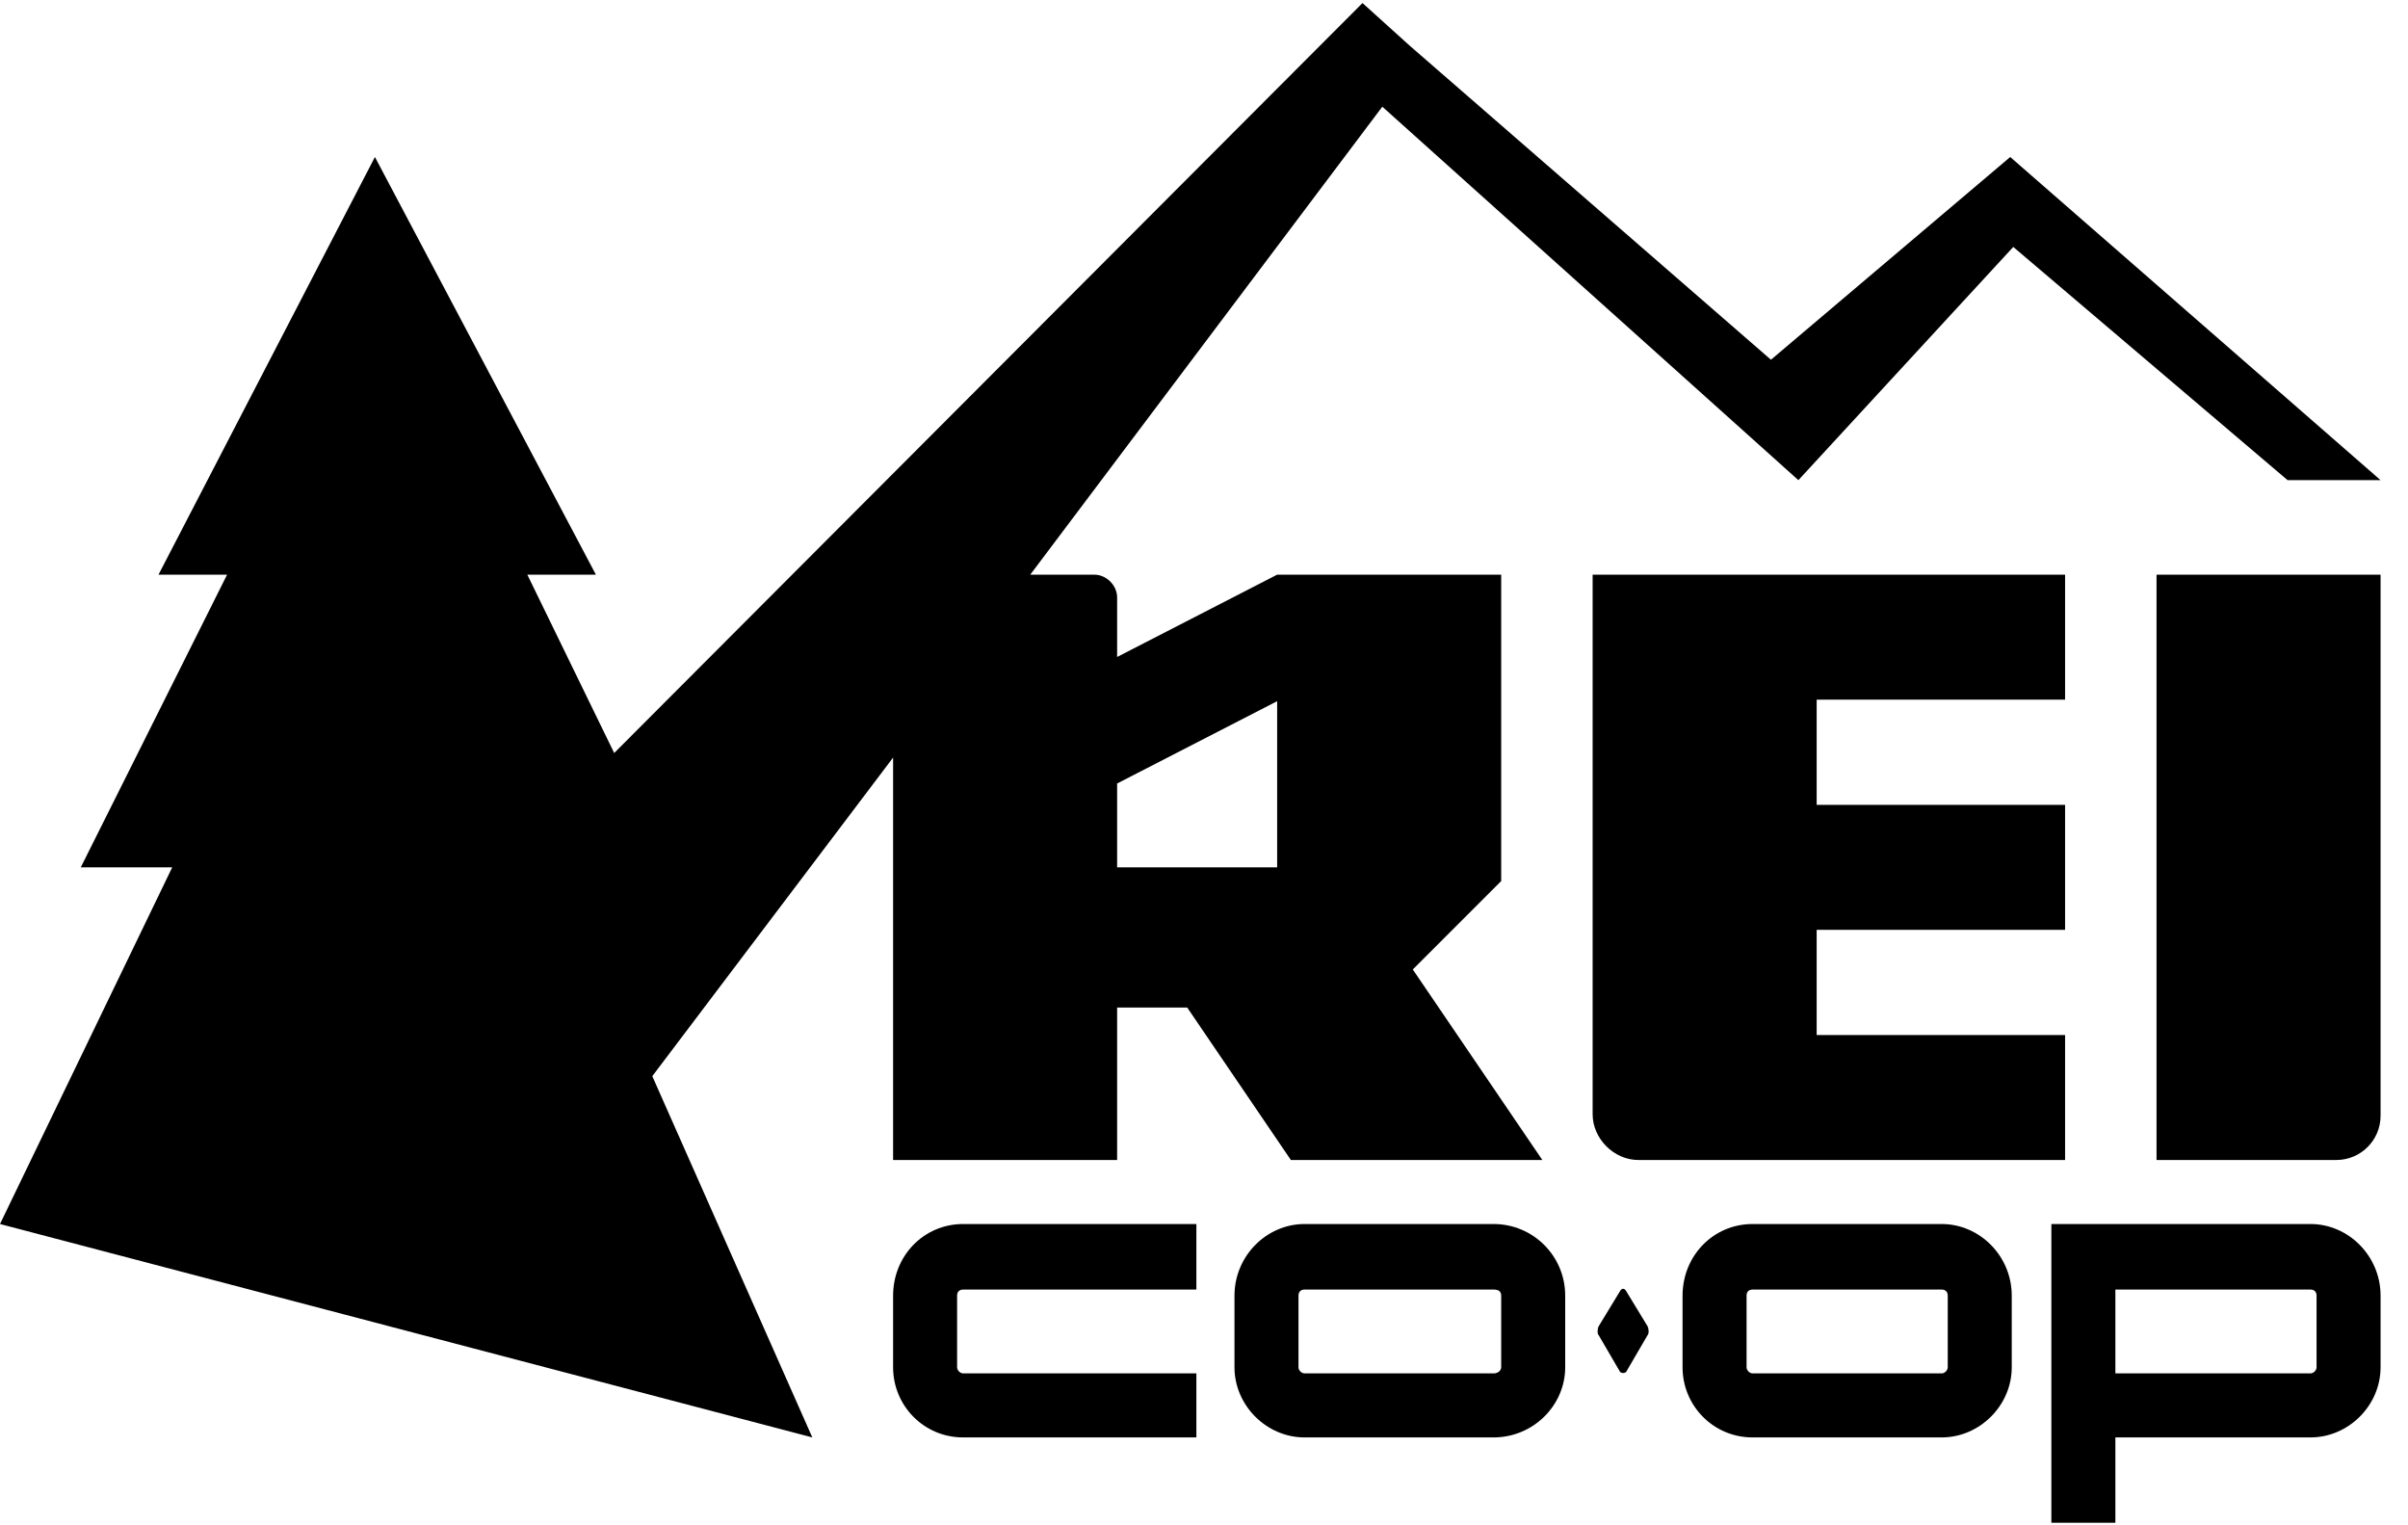
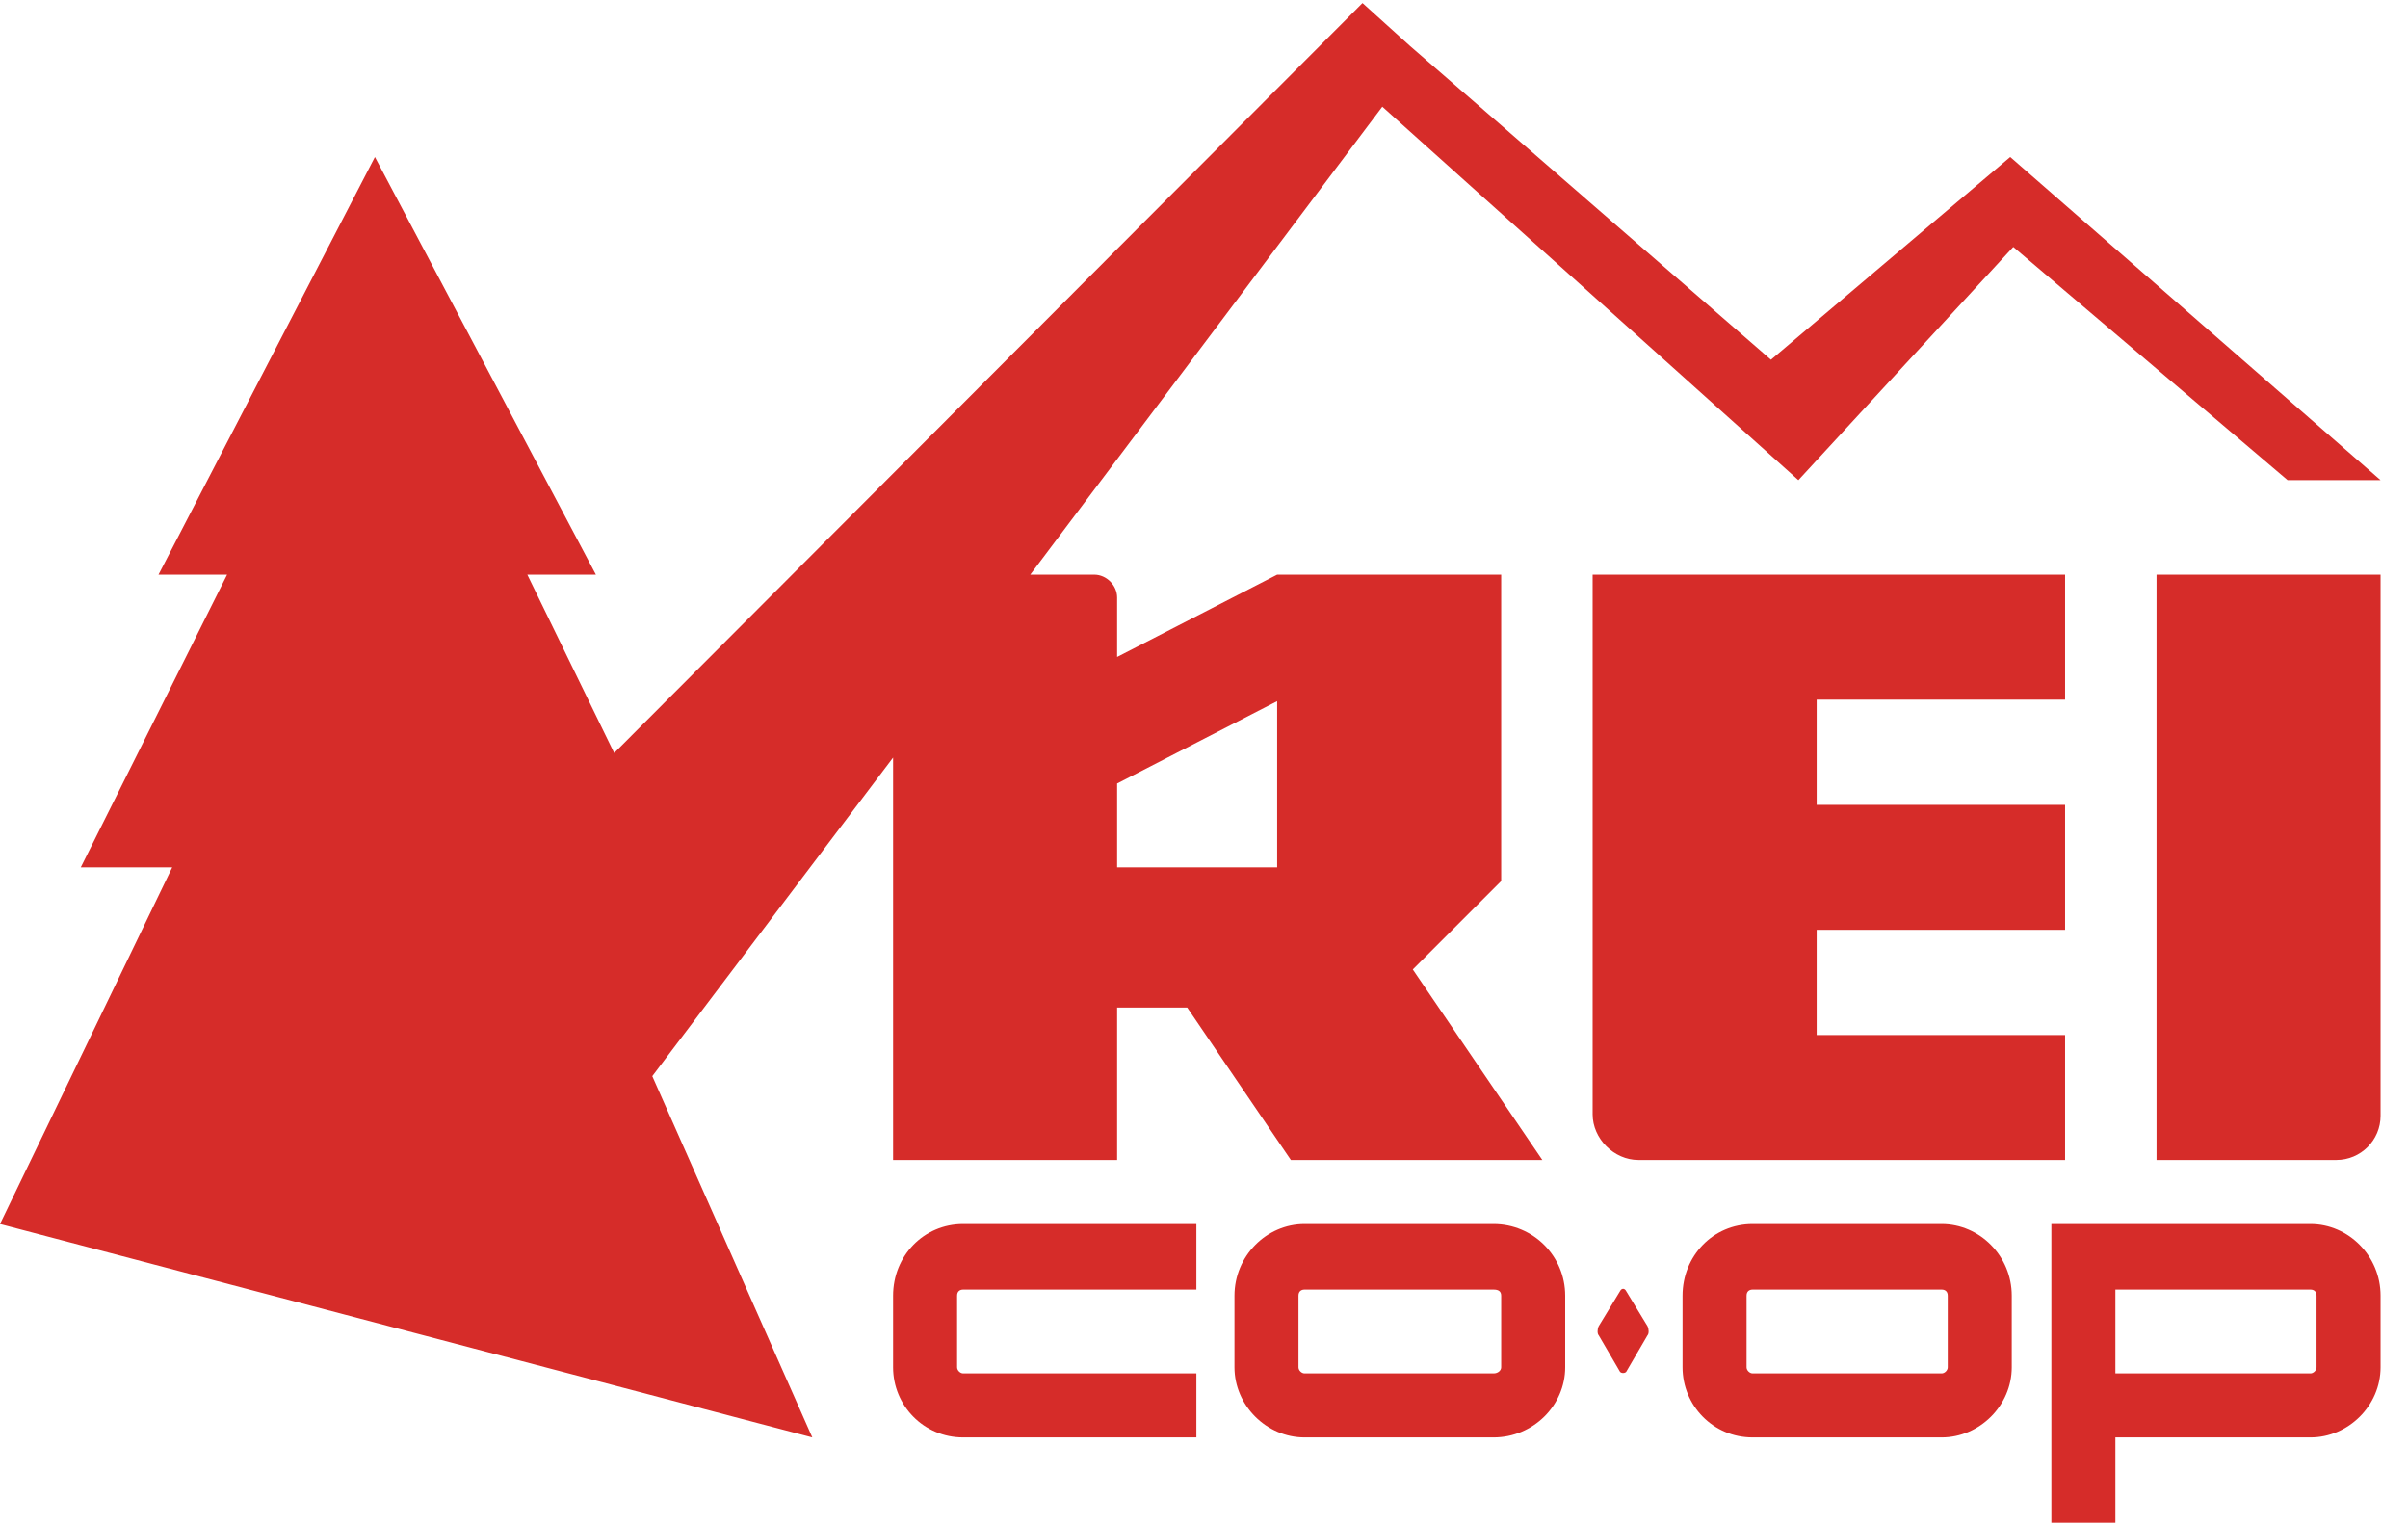
<svg xmlns="http://www.w3.org/2000/svg" class="rei-logo" viewBox="0 0 158 100" version="1.1" fill-rule="evenodd">
-   <path class="rei-logo-path" d="M127.4 80.3L115 80.3C112.4 80.3 110.4 82.4 110.4 85L110.4 89.7C110.4 92.2 112.4 94.3 115 94.3L127.4 94.3C129.9 94.3 132 92.2 132 89.7L132 85C132 82.4 129.9 80.3 127.4 80.3L127.4 80.3ZM127.8 89.7C127.8 89.9 127.6 90.1 127.4 90.1L115 90.1C114.8 90.1 114.6 89.9 114.6 89.7L114.6 85C114.6 84.7 114.8 84.6 115 84.6L127.4 84.6C127.6 84.6 127.8 84.7 127.8 85L127.8 89.7 127.8 89.7ZM106.7 84.7C106.6 84.5 106.4 84.5 106.3 84.7L104.9 87C104.8 87.2 104.8 87.5 104.9 87.6L106.3 90C106.4 90.1 106.6 90.1 106.7 90L108.1 87.6C108.2 87.5 108.2 87.2 108.1 87L106.7 84.7M151.6 80.3L134.6 80.3 134.6 99.9 138.8 99.9 138.8 94.3 151.6 94.3C154.1 94.3 156.2 92.2 156.2 89.7L156.2 85C156.2 82.4 154.1 80.3 151.6 80.3L151.6 80.3ZM152 89.7C152 89.9 151.8 90.1 151.6 90.1L138.8 90.1 138.8 84.6 151.6 84.6C151.8 84.6 152 84.7 152 85L152 89.7 152 89.7ZM141.5 76.1L153.3 76.1C154.9 76.1 156.2 74.8 156.2 73.2L156.2 37.7 141.5 37.7 141.5 76.1M58.6 85L58.6 89.7C58.6 92.2 60.6 94.3 63.2 94.3L78.5 94.3 78.5 90.1 63.2 90.1C63 90.1 62.8 89.9 62.8 89.7L62.8 85C62.8 84.7 63 84.6 63.2 84.6L78.5 84.6 78.5 80.3 63.2 80.3C60.6 80.3 58.6 82.4 58.6 85M107.5 76.1L135.5 76.1 135.5 67.9 119.2 67.9 119.2 61 135.5 61 135.5 52.8 119.2 52.8 119.2 45.9 135.5 45.9 135.5 37.7 104.5 37.7 104.5 73.1C104.5 74.7 105.9 76.1 107.5 76.1M58.6 49.7L58.6 76.1 73.3 76.1 73.3 66.1 77.9 66.1 84.7 76.1 101.2 76.1 92.7 63.6 98.5 57.8 98.5 37.7 83.8 37.7 73.3 43.1 73.3 39.2C73.3 38.4 72.6 37.7 71.8 37.7L67.6 37.7 90.7 7 118 31.5 132.1 16.2 150.1 31.5 156.2 31.5 131.9 10.3 116.2 23.6 92.5 3 92.5 3 89.4 0.2 40.3 49.4 34.6 37.7 39.1 37.7 24.6 10.3 10.4 37.7 14.9 37.7 5.3 56.9 11.3 56.9 0 80.3 53.3 94.3 42.8 70.6 58.6 49.7 58.6 49.7ZM73.3 51.4L83.8 46 83.8 56.9 73.3 56.9 73.3 51.4 73.3 51.4ZM98 80.3L85.6 80.3C83.1 80.3 81 82.4 81 85L81 89.7C81 92.2 83.1 94.3 85.6 94.3L98 94.3C100.6 94.3 102.7 92.2 102.7 89.7L102.7 85C102.7 82.4 100.6 80.3 98 80.3L98 80.3ZM98.5 89.7C98.5 89.9 98.3 90.1 98 90.1L85.6 90.1C85.4 90.1 85.2 89.9 85.2 89.7L85.2 85C85.2 84.7 85.4 84.6 85.6 84.6L98 84.6C98.3 84.6 98.5 84.7 98.5 85L98.5 89.7 98.5 89.7Z" />
+   <path class="rei-logo-path" fill="#d62c29" d="M127.4 80.3L115 80.3C112.4 80.3 110.4 82.4 110.4 85L110.4 89.7C110.4 92.2 112.4 94.3 115 94.3L127.4 94.3C129.9 94.3 132 92.2 132 89.7L132 85C132 82.4 129.9 80.3 127.4 80.3L127.4 80.3ZM127.8 89.7C127.8 89.9 127.6 90.1 127.4 90.1L115 90.1C114.8 90.1 114.6 89.9 114.6 89.7L114.6 85C114.6 84.7 114.8 84.6 115 84.6L127.4 84.6C127.6 84.6 127.8 84.7 127.8 85L127.8 89.7 127.8 89.7ZM106.7 84.7C106.6 84.5 106.4 84.5 106.3 84.7L104.9 87C104.8 87.2 104.8 87.5 104.9 87.6L106.3 90C106.4 90.1 106.6 90.1 106.7 90L108.1 87.6C108.2 87.5 108.2 87.2 108.1 87L106.7 84.7M151.6 80.3L134.6 80.3 134.6 99.9 138.8 99.9 138.8 94.3 151.6 94.3C154.1 94.3 156.2 92.2 156.2 89.7L156.2 85C156.2 82.4 154.1 80.3 151.6 80.3L151.6 80.3ZM152 89.7C152 89.9 151.8 90.1 151.6 90.1L138.8 90.1 138.8 84.6 151.6 84.6C151.8 84.6 152 84.7 152 85L152 89.7 152 89.7ZM141.5 76.1L153.3 76.1C154.9 76.1 156.2 74.8 156.2 73.2L156.2 37.7 141.5 37.7 141.5 76.1M58.6 85L58.6 89.7C58.6 92.2 60.6 94.3 63.2 94.3L78.5 94.3 78.5 90.1 63.2 90.1C63 90.1 62.8 89.9 62.8 89.7L62.8 85C62.8 84.7 63 84.6 63.2 84.6L78.5 84.6 78.5 80.3 63.2 80.3C60.6 80.3 58.6 82.4 58.6 85M107.5 76.1L135.5 76.1 135.5 67.9 119.2 67.9 119.2 61 135.5 61 135.5 52.8 119.2 52.8 119.2 45.9 135.5 45.9 135.5 37.7 104.5 37.7 104.5 73.1C104.5 74.7 105.9 76.1 107.5 76.1M58.6 49.7L58.6 76.1 73.3 76.1 73.3 66.1 77.9 66.1 84.7 76.1 101.2 76.1 92.7 63.6 98.5 57.8 98.5 37.7 83.8 37.7 73.3 43.1 73.3 39.2C73.3 38.4 72.6 37.7 71.8 37.7L67.6 37.7 90.7 7 118 31.5 132.1 16.2 150.1 31.5 156.2 31.5 131.9 10.3 116.2 23.6 92.5 3 92.5 3 89.4 0.2 40.3 49.4 34.6 37.7 39.1 37.7 24.6 10.3 10.4 37.7 14.9 37.7 5.3 56.9 11.3 56.9 0 80.3 53.3 94.3 42.8 70.6 58.6 49.7 58.6 49.7ZM73.3 51.4L83.8 46 83.8 56.9 73.3 56.9 73.3 51.4 73.3 51.4ZM98 80.3L85.6 80.3C83.1 80.3 81 82.4 81 85L81 89.7C81 92.2 83.1 94.3 85.6 94.3L98 94.3C100.6 94.3 102.7 92.2 102.7 89.7L102.7 85C102.7 82.4 100.6 80.3 98 80.3L98 80.3ZM98.5 89.7C98.5 89.9 98.3 90.1 98 90.1L85.6 90.1C85.4 90.1 85.2 89.9 85.2 89.7L85.2 85C85.2 84.7 85.4 84.6 85.6 84.6L98 84.6C98.3 84.6 98.5 84.7 98.5 85L98.5 89.7 98.5 89.7Z" />
</svg>
